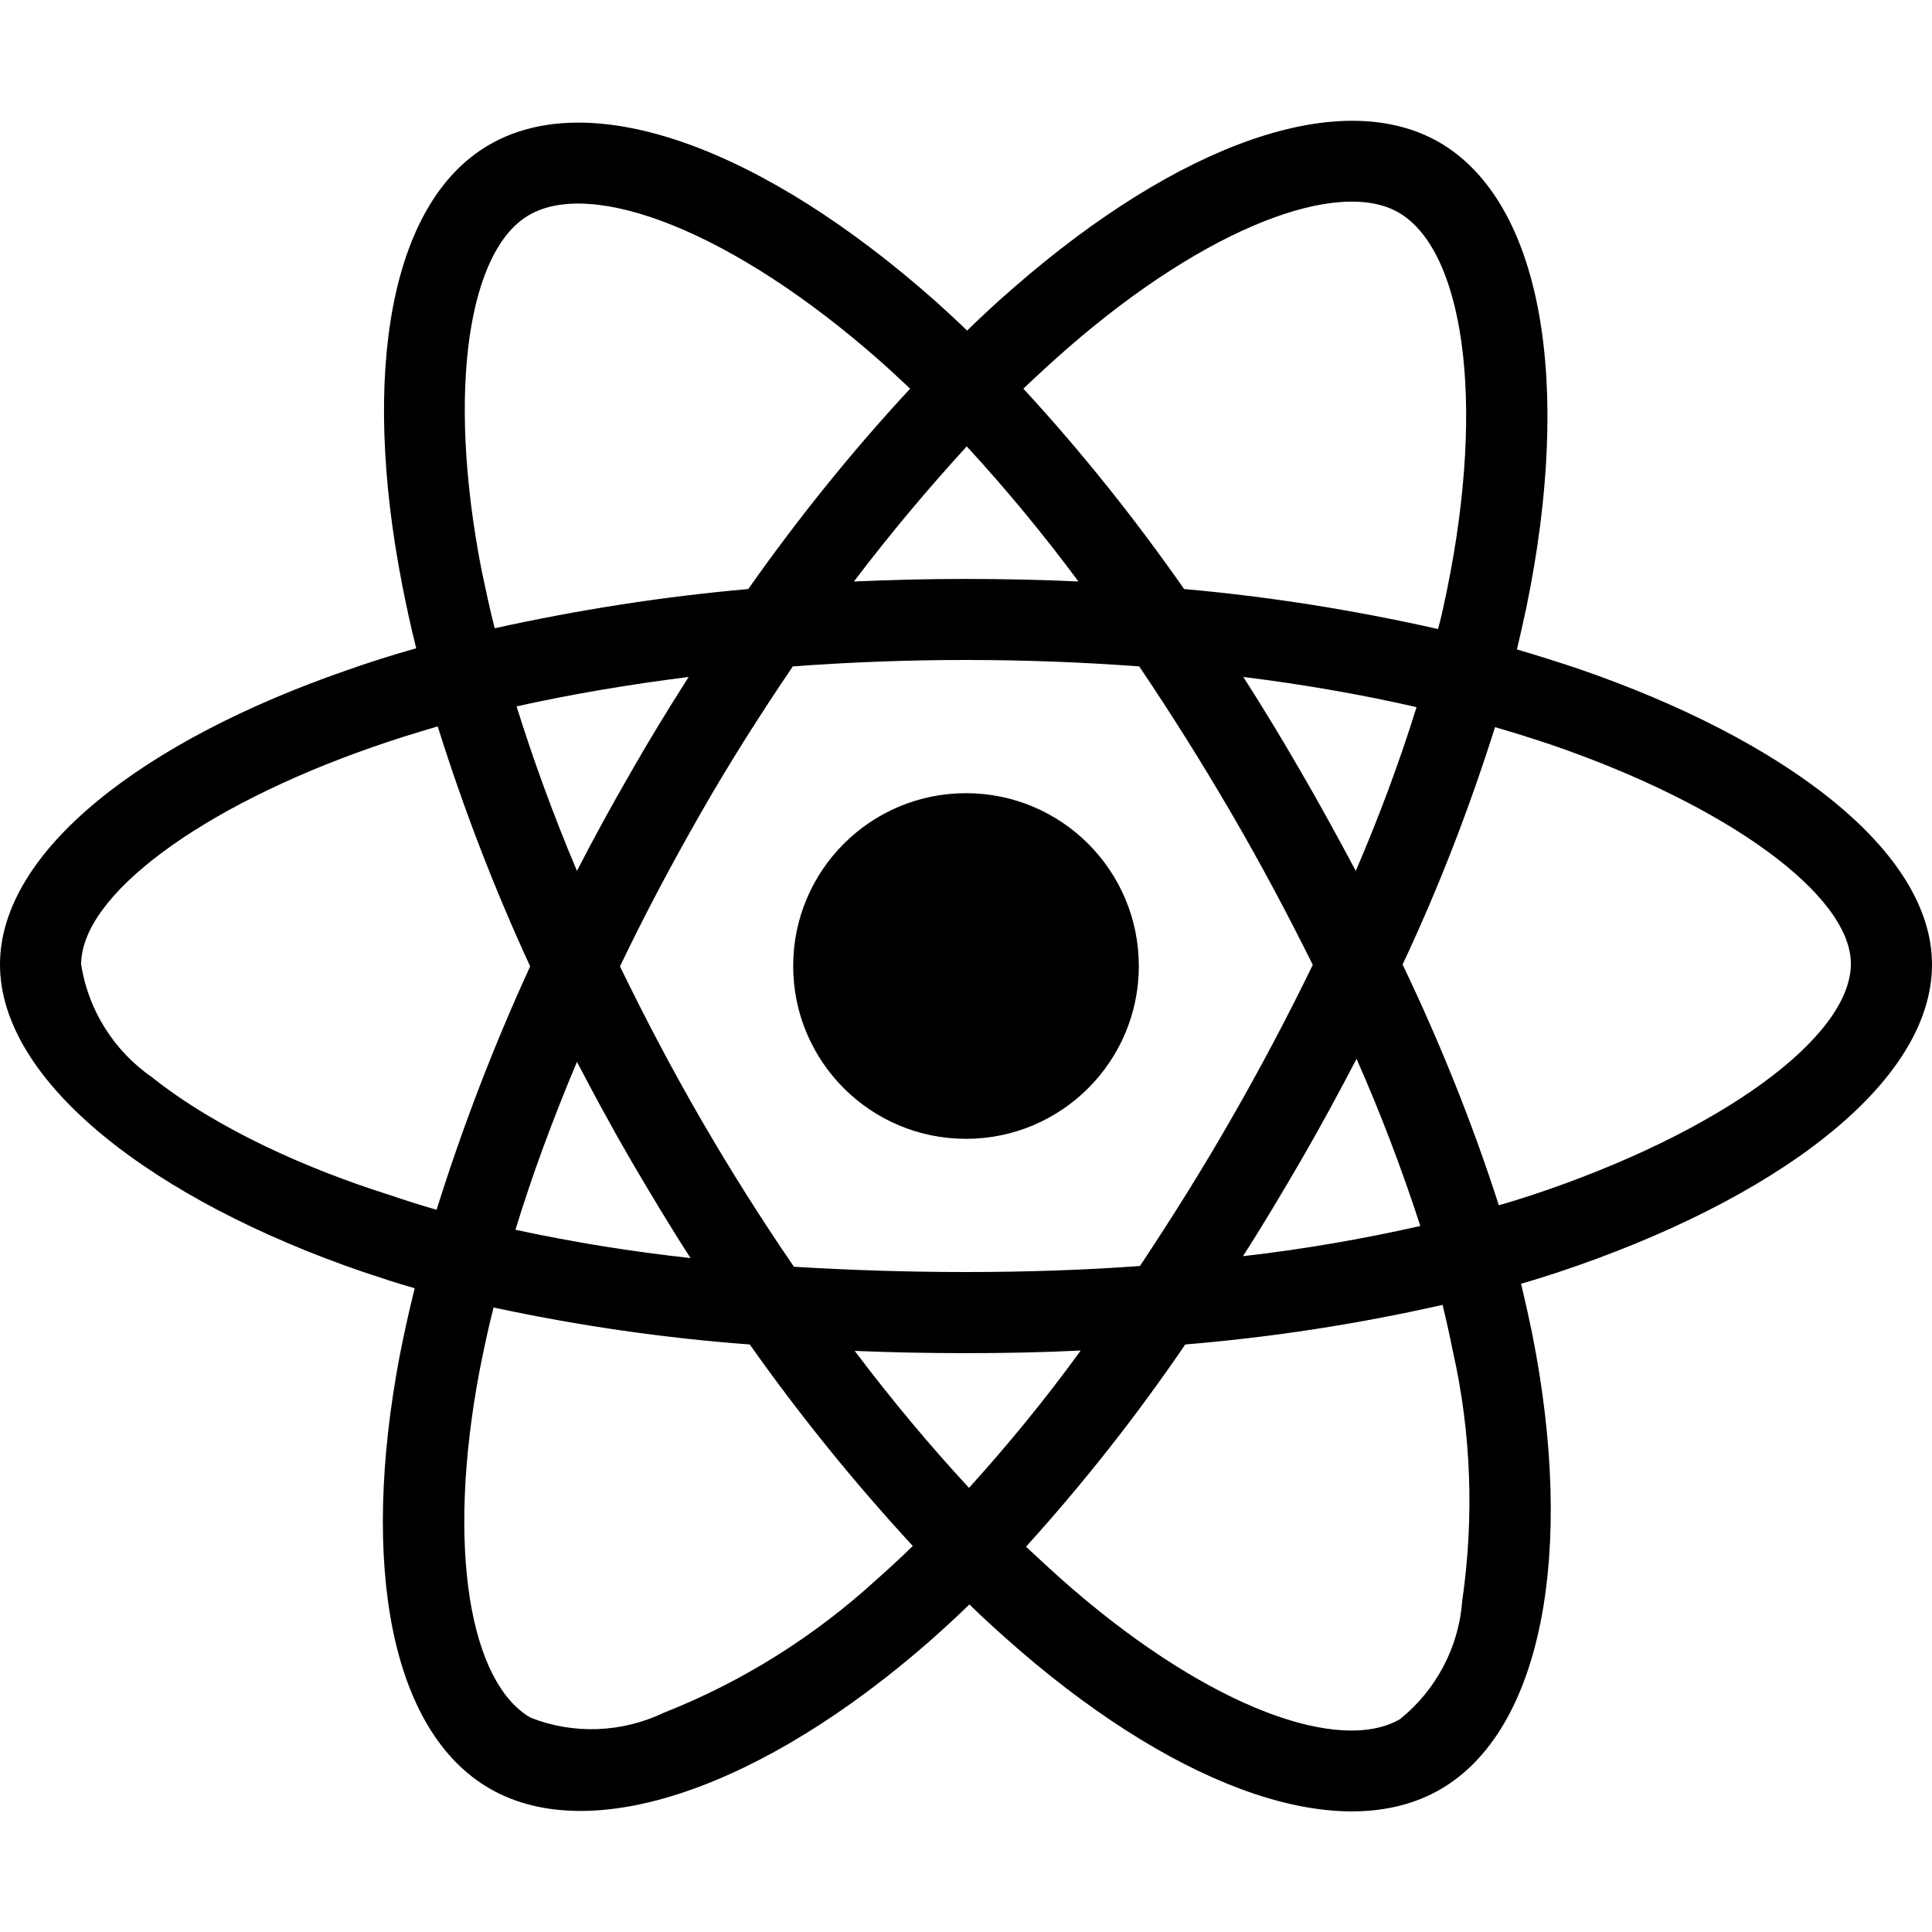
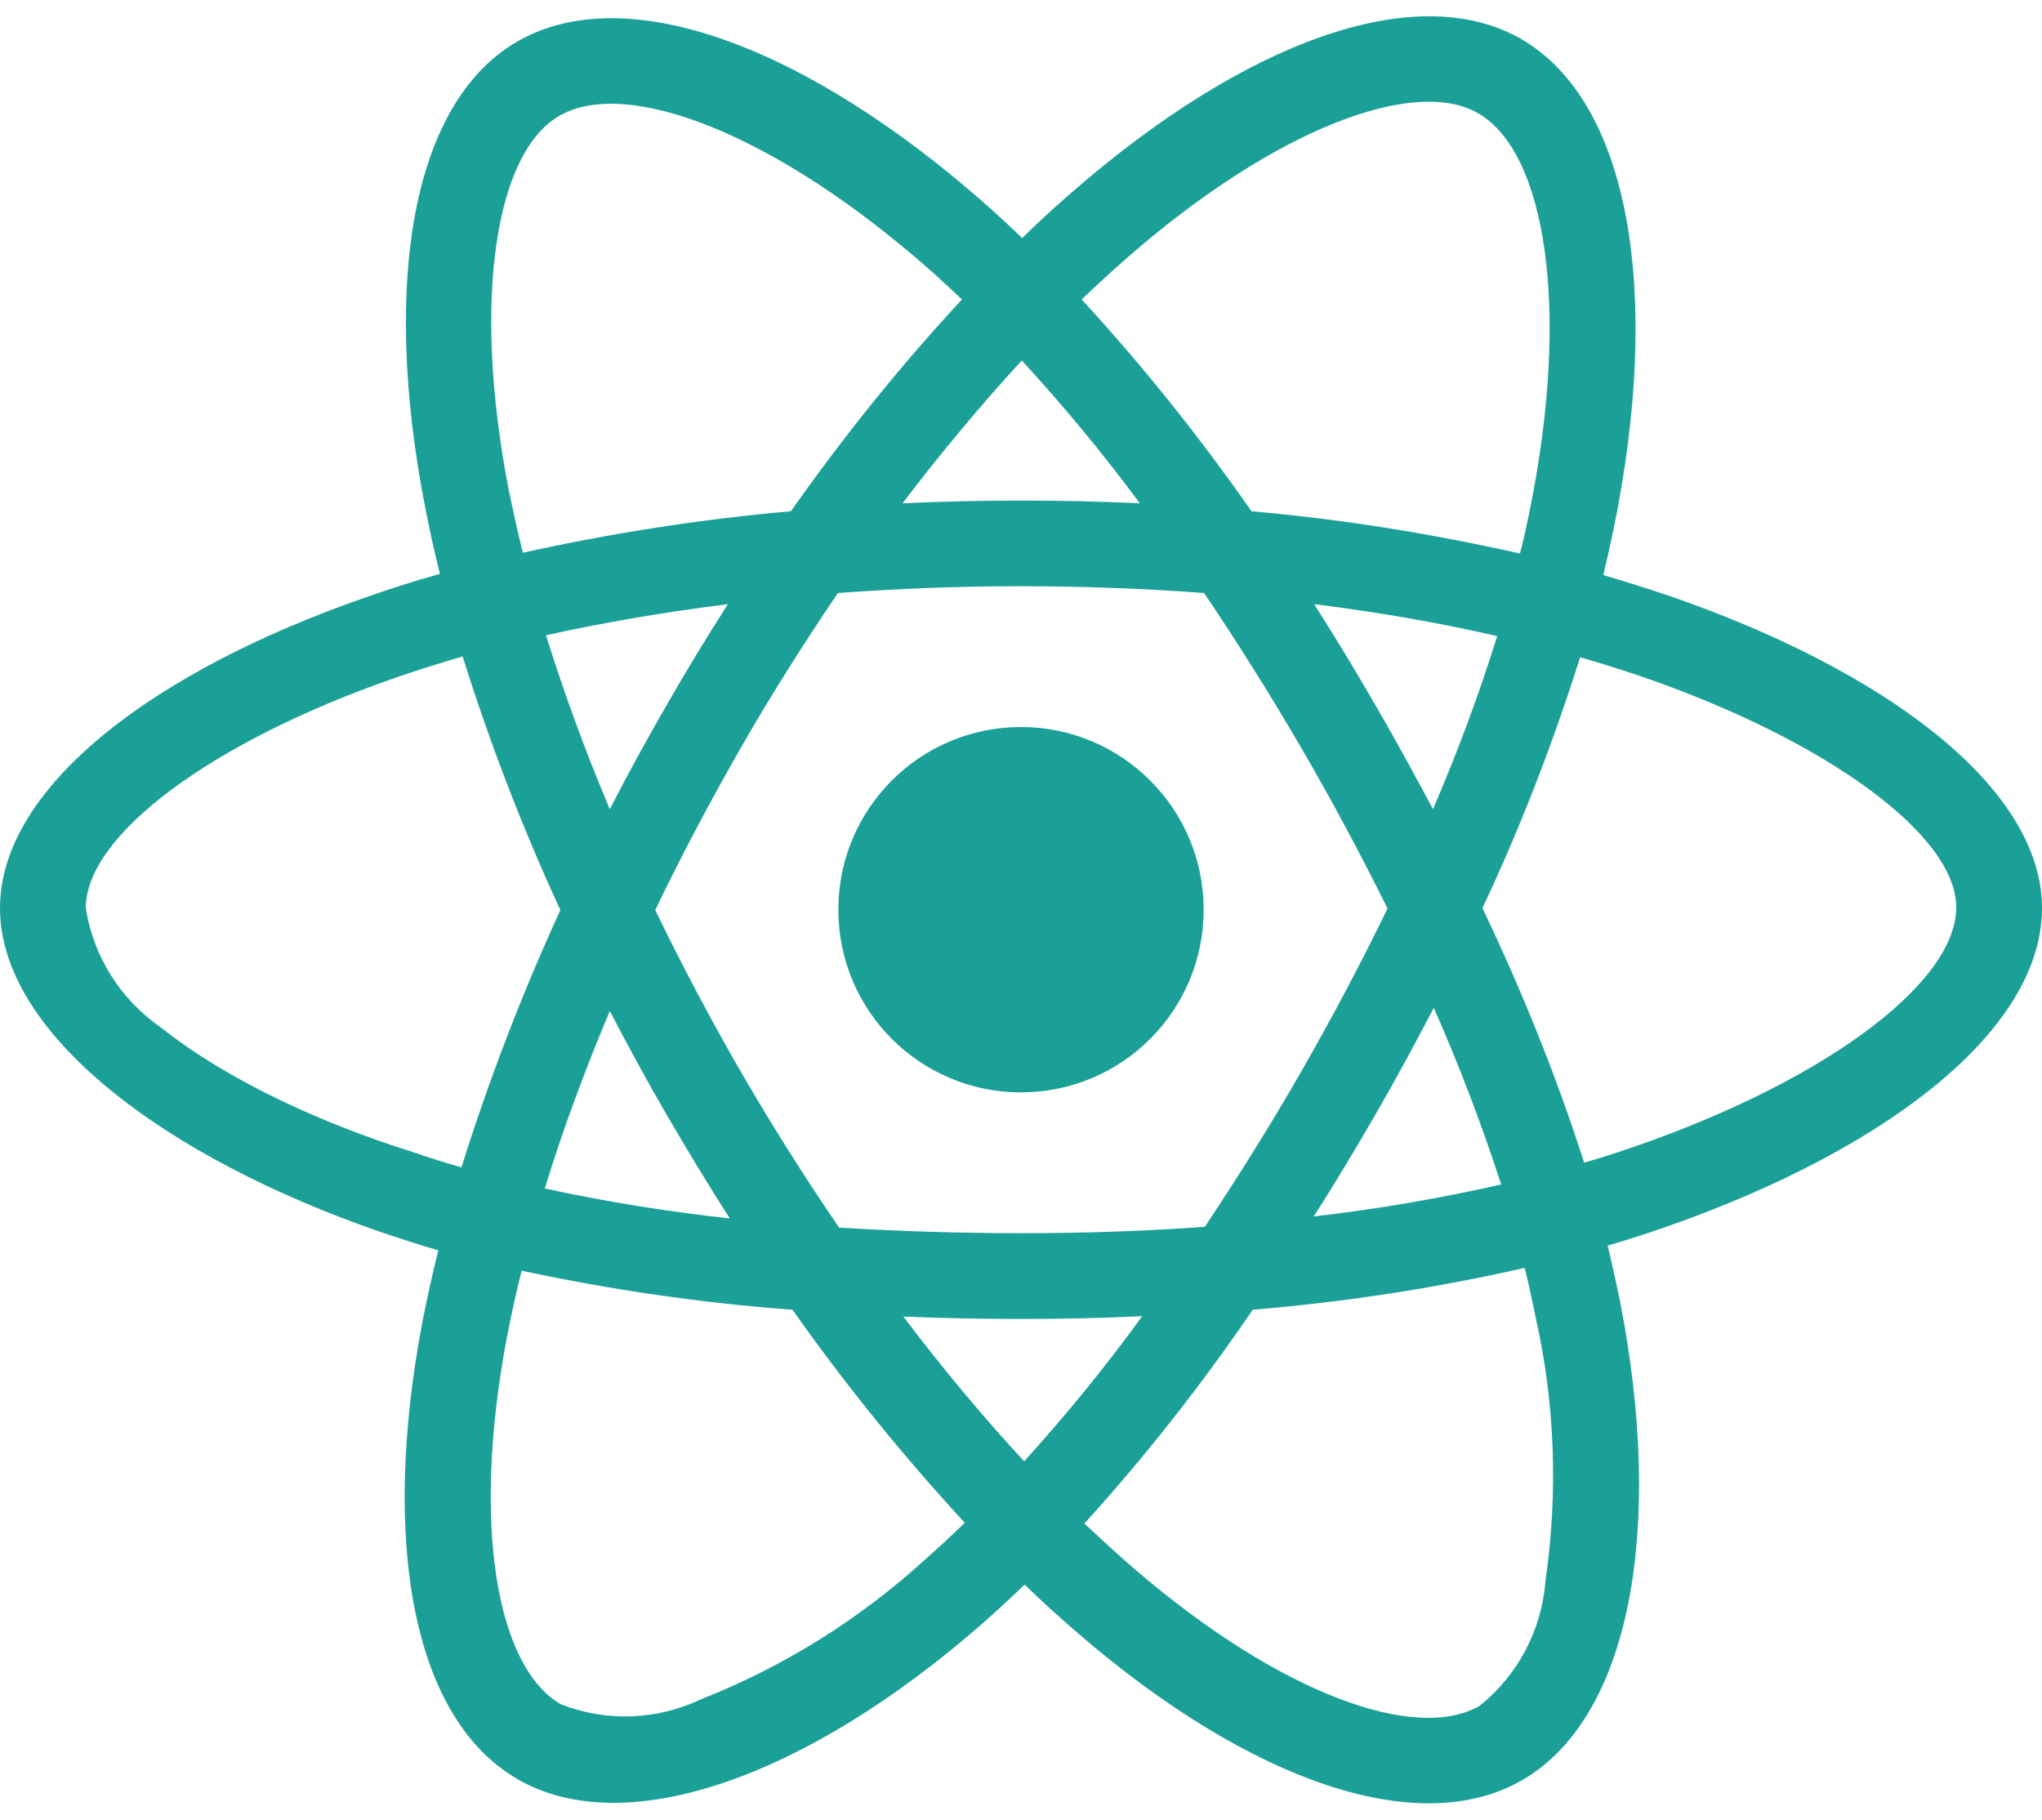
- <svg xmlns="http://www.w3.org/2000/svg" viewBox="0 0 512 512">
-   <path d="M418.2 177.2c-5.4-1.8-10.8-3.5-16.2-5.1.9-3.7 1.7-7.4 2.5-11.1 12.3-59.6 4.2-107.5-23.1-123.3-26.3-15.1-69.2.6-112.6 38.4-4.3 3.7-8.5 7.6-12.5 11.5-2.7-2.6-5.5-5.2-8.3-7.7-45.5-40.4-91.1-57.4-118.4-41.5-26.2 15.2-34 60.3-23 116.7 1.1 5.6 2.3 11.1 3.7 16.7-6.4 1.8-12.7 3.8-18.6 5.9C38.3 196.2 0 225.4 0 255.6c0 31.2 40.8 62.5 96.3 81.5 4.5 1.5 9 3 13.6 4.3-1.5 6-2.8 11.9-4 18-10.5 55.5-2.3 99.5 23.9 114.6 27 15.6 72.4-.4 116.6-39.1 3.5-3.1 7-6.3 10.5-9.7 4.4 4.3 9 8.4 13.6 12.4 42.8 36.8 85.1 51.7 111.2 36.6 27-15.6 35.8-62.9 24.4-120.5-.9-4.4-1.9-8.9-3-13.5 3.2-.9 6.3-1.9 9.4-2.9 57.7-19.1 99.5-50 99.5-81.7 0-30.3-39.4-59.7-93.8-78.4zM282.9 92.3c37.2-32.4 71.9-45.1 87.7-36 16.9 9.7 23.4 48.9 12.8 100.4-.7 3.4-1.4 6.7-2.3 10-22.2-5-44.7-8.6-67.3-10.6-13-18.6-27.2-36.4-42.6-53.1 3.9-3.7 7.7-7.2 11.7-10.7zM167.2 307.5c5.1 8.7 10.3 17.4 15.8 25.9-15.6-1.7-31.1-4.2-46.4-7.5 4.4-14.4 9.9-29.3 16.3-44.5 4.6 8.8 9.3 17.5 14.3 26.1zm-30.3-120.3c14.4-3.2 29.7-5.8 45.6-7.8-5.3 8.3-10.5 16.8-15.4 25.4-4.9 8.5-9.7 17.2-14.2 26-6.3-14.9-11.6-29.5-16-43.6zm27.4 68.9c6.6-13.8 13.8-27.3 21.4-40.6s15.8-26.2 24.4-38.9c15-1.1 30.3-1.7 45.9-1.7s31 .6 45.9 1.7c8.5 12.6 16.6 25.5 24.3 38.7s14.9 26.7 21.7 40.4c-6.7 13.8-13.9 27.4-21.6 40.8-7.6 13.3-15.7 26.2-24.2 39-14.9 1.1-30.4 1.6-46.1 1.6s-30.9-.5-45.6-1.4c-8.7-12.7-16.9-25.7-24.6-39s-14.8-26.8-21.5-40.6zm180.6 51.2c5.1-8.8 9.9-17.7 14.6-26.7 6.4 14.5 12 29.2 16.9 44.3-15.5 3.5-31.2 6.2-47 8 5.4-8.4 10.5-17 15.5-25.6zm14.4-76.5c-4.7-8.8-9.5-17.6-14.5-26.2-4.9-8.5-10-16.9-15.3-25.2 16.1 2 31.5 4.7 45.9 8-4.6 14.8-10 29.2-16.1 43.4zM256.2 118.3c10.5 11.4 20.4 23.4 29.6 35.8-19.8-.9-39.7-.9-59.5 0 9.8-12.9 19.9-24.9 29.9-35.8zM140.2 57c16.8-9.8 54.1 4.2 93.4 39 2.5 2.2 5 4.6 7.6 7-15.5 16.7-29.8 34.5-42.9 53.1-22.6 2-45 5.5-67.2 10.4-1.3-5.1-2.4-10.3-3.5-15.5-9.4-48.4-3.2-84.9 12.6-94zm-24.5 263.6c-4.2-1.2-8.3-2.5-12.4-3.9-21.3-6.7-45.5-17.3-63-31.2-10.1-7-16.9-17.8-18.8-29.9 0-18.3 31.6-41.7 77.2-57.6 5.7-2 11.5-3.8 17.3-5.5 6.8 21.7 15 43 24.5 63.6-9.6 20.9-17.9 42.5-24.8 64.5zm116.6 98c-16.5 15.1-35.6 27.1-56.4 35.3-11.1 5.3-23.9 5.8-35.3 1.3-15.9-9.2-22.5-44.5-13.5-92 1.1-5.6 2.3-11.2 3.7-16.7 22.4 4.8 45 8.1 67.9 9.8 13.2 18.7 27.7 36.6 43.2 53.4-3.2 3.1-6.4 6.1-9.6 8.9zm24.5-24.3c-10.2-11-20.4-23.2-30.3-36.3 9.6.4 19.5.6 29.5.6 10.3 0 20.4-.2 30.4-.7-9.2 12.7-19.1 24.8-29.6 36.4zm130.7 30c-.9 12.2-6.9 23.6-16.5 31.3-15.9 9.2-49.8-2.8-86.4-34.2-4.2-3.6-8.4-7.5-12.7-11.5 15.3-16.9 29.4-34.8 42.2-53.6 22.9-1.9 45.7-5.4 68.2-10.5 1 4.1 1.9 8.2 2.7 12.2 4.9 21.6 5.7 44.1 2.5 66.3zm18.2-107.5c-2.8.9-5.6 1.8-8.5 2.6-7-21.8-15.6-43.1-25.5-63.8 9.6-20.4 17.7-41.4 24.5-62.9 5.2 1.5 10.2 3.1 15 4.7 46.6 16 79.3 39.8 79.3 58 0 19.6-34.9 44.9-84.8 61.4zm-149.7-15c25.3 0 45.8-20.5 45.8-45.8s-20.5-45.8-45.8-45.8c-25.3 0-45.8 20.5-45.8 45.8s20.5 45.8 45.8 45.8z" />
+ <svg xmlns="http://www.w3.org/2000/svg" width="55" height="49" viewBox="0 0 55 49" fill="none">
+   <path d="M44.924 16.035C44.344 15.842 43.764 15.659 43.184 15.487C43.28 15.09 43.366 14.692 43.452 14.295C44.773 7.893 43.903 2.747 40.971 1.05C38.145 -0.572 33.537 1.114 28.875 5.175C28.413 5.572 27.962 5.991 27.532 6.41C27.242 6.131 26.941 5.852 26.641 5.583C21.753 1.243 16.855 -0.583 13.922 1.125C11.107 2.758 10.27 7.603 11.451 13.661C11.569 14.263 11.698 14.854 11.849 15.455C11.161 15.648 10.484 15.863 9.851 16.089C4.114 18.076 0 21.213 0 24.457C0 27.809 4.383 31.171 10.345 33.212C10.828 33.373 11.312 33.534 11.806 33.674C11.645 34.318 11.505 34.952 11.376 35.607C10.248 41.569 11.129 46.296 13.943 47.918C16.844 49.594 21.721 47.875 26.469 43.718C26.845 43.385 27.221 43.041 27.597 42.676C28.069 43.138 28.564 43.578 29.058 44.008C33.655 47.961 38.199 49.562 41.003 47.94C43.903 46.264 44.849 41.183 43.624 34.995C43.527 34.523 43.42 34.039 43.302 33.545C43.645 33.448 43.978 33.341 44.312 33.233C50.51 31.182 55 27.862 55 24.457C55 21.202 50.768 18.044 44.924 16.035V16.035ZM30.39 6.915C34.386 3.435 38.113 2.07 39.81 3.048C41.626 4.09 42.324 8.301 41.185 13.833C41.11 14.198 41.035 14.553 40.938 14.907C38.554 14.37 36.137 13.983 33.709 13.769C32.312 11.771 30.787 9.858 29.133 8.064C29.552 7.667 29.96 7.291 30.39 6.915V6.915ZM17.961 30.032C18.509 30.967 19.067 31.901 19.658 32.815C17.982 32.632 16.317 32.363 14.674 32.009C15.146 30.462 15.737 28.861 16.425 27.229C16.919 28.174 17.424 29.108 17.961 30.032V30.032ZM14.706 17.109C16.253 16.766 17.896 16.486 19.605 16.271C19.035 17.163 18.477 18.076 17.95 19C17.424 19.913 16.908 20.848 16.425 21.793C15.748 20.192 15.179 18.624 14.706 17.109ZM17.649 24.511C18.358 23.028 19.132 21.578 19.948 20.149C20.765 18.721 21.645 17.335 22.569 15.971C24.181 15.852 25.824 15.788 27.5 15.788C29.176 15.788 30.83 15.852 32.431 15.971C33.344 17.324 34.214 18.71 35.041 20.128C35.868 21.546 36.642 22.996 37.372 24.468C36.652 25.95 35.879 27.411 35.052 28.851C34.235 30.279 33.365 31.665 32.452 33.04C30.852 33.158 29.186 33.212 27.5 33.212C25.814 33.212 24.181 33.158 22.602 33.062C21.667 31.697 20.786 30.301 19.959 28.872C19.132 27.443 18.369 25.993 17.649 24.511ZM37.05 30.011C37.598 29.065 38.113 28.109 38.618 27.143C39.306 28.7 39.907 30.279 40.434 31.901C38.769 32.277 37.082 32.567 35.385 32.761C35.965 31.858 36.513 30.935 37.05 30.011ZM38.597 21.793C38.092 20.848 37.576 19.902 37.039 18.979C36.513 18.065 35.965 17.163 35.395 16.271C37.125 16.486 38.779 16.776 40.326 17.131C39.832 18.721 39.252 20.268 38.597 21.793V21.793ZM27.521 9.708C28.649 10.933 29.713 12.222 30.701 13.554C28.574 13.457 26.436 13.457 24.31 13.554C25.362 12.168 26.447 10.879 27.521 9.708ZM15.06 3.123C16.865 2.07 20.872 3.574 25.094 7.312C25.362 7.549 25.631 7.807 25.91 8.064C24.245 9.858 22.709 11.771 21.302 13.769C18.874 13.983 16.468 14.359 14.083 14.886C13.943 14.338 13.825 13.779 13.707 13.221C12.697 8.021 13.363 4.101 15.06 3.123V3.123ZM12.429 31.439C11.977 31.311 11.537 31.171 11.097 31.02C8.809 30.301 6.209 29.162 4.329 27.669C3.244 26.917 2.514 25.757 2.31 24.457C2.31 22.491 5.704 19.977 10.602 18.27C11.215 18.055 11.838 17.861 12.461 17.679C13.191 20.01 14.072 22.298 15.093 24.511C14.062 26.756 13.17 29.076 12.429 31.439V31.439ZM24.954 41.967C23.182 43.589 21.13 44.878 18.895 45.759C17.703 46.328 16.328 46.382 15.104 45.898C13.396 44.91 12.687 41.118 13.653 36.016C13.771 35.414 13.9 34.812 14.051 34.222C16.457 34.737 18.885 35.092 21.345 35.274C22.763 37.283 24.32 39.206 25.985 41.011C25.642 41.344 25.298 41.666 24.954 41.967ZM27.586 39.356C26.49 38.175 25.395 36.864 24.331 35.457C25.362 35.5 26.426 35.522 27.5 35.522C28.606 35.522 29.691 35.5 30.766 35.446C29.777 36.81 28.714 38.11 27.586 39.356V39.356ZM41.626 42.579C41.529 43.89 40.885 45.114 39.853 45.941C38.145 46.93 34.504 45.641 30.572 42.268C30.121 41.881 29.67 41.462 29.208 41.032C30.852 39.217 32.366 37.294 33.741 35.274C36.201 35.07 38.65 34.694 41.067 34.147C41.175 34.587 41.272 35.027 41.357 35.457C41.884 37.777 41.97 40.194 41.626 42.579V42.579ZM43.581 31.031C43.28 31.128 42.98 31.225 42.668 31.311C41.916 28.969 40.992 26.681 39.929 24.457C40.96 22.266 41.83 20.01 42.56 17.7C43.119 17.861 43.656 18.033 44.172 18.205C49.178 19.924 52.69 22.48 52.69 24.436C52.69 26.541 48.941 29.259 43.581 31.031ZM27.5 29.42C30.218 29.42 32.42 27.218 32.42 24.5C32.42 21.782 30.218 19.58 27.5 19.58C24.782 19.58 22.58 21.782 22.58 24.5C22.58 27.218 24.782 29.42 27.5 29.42Z" fill="#1BA098" />
</svg>
